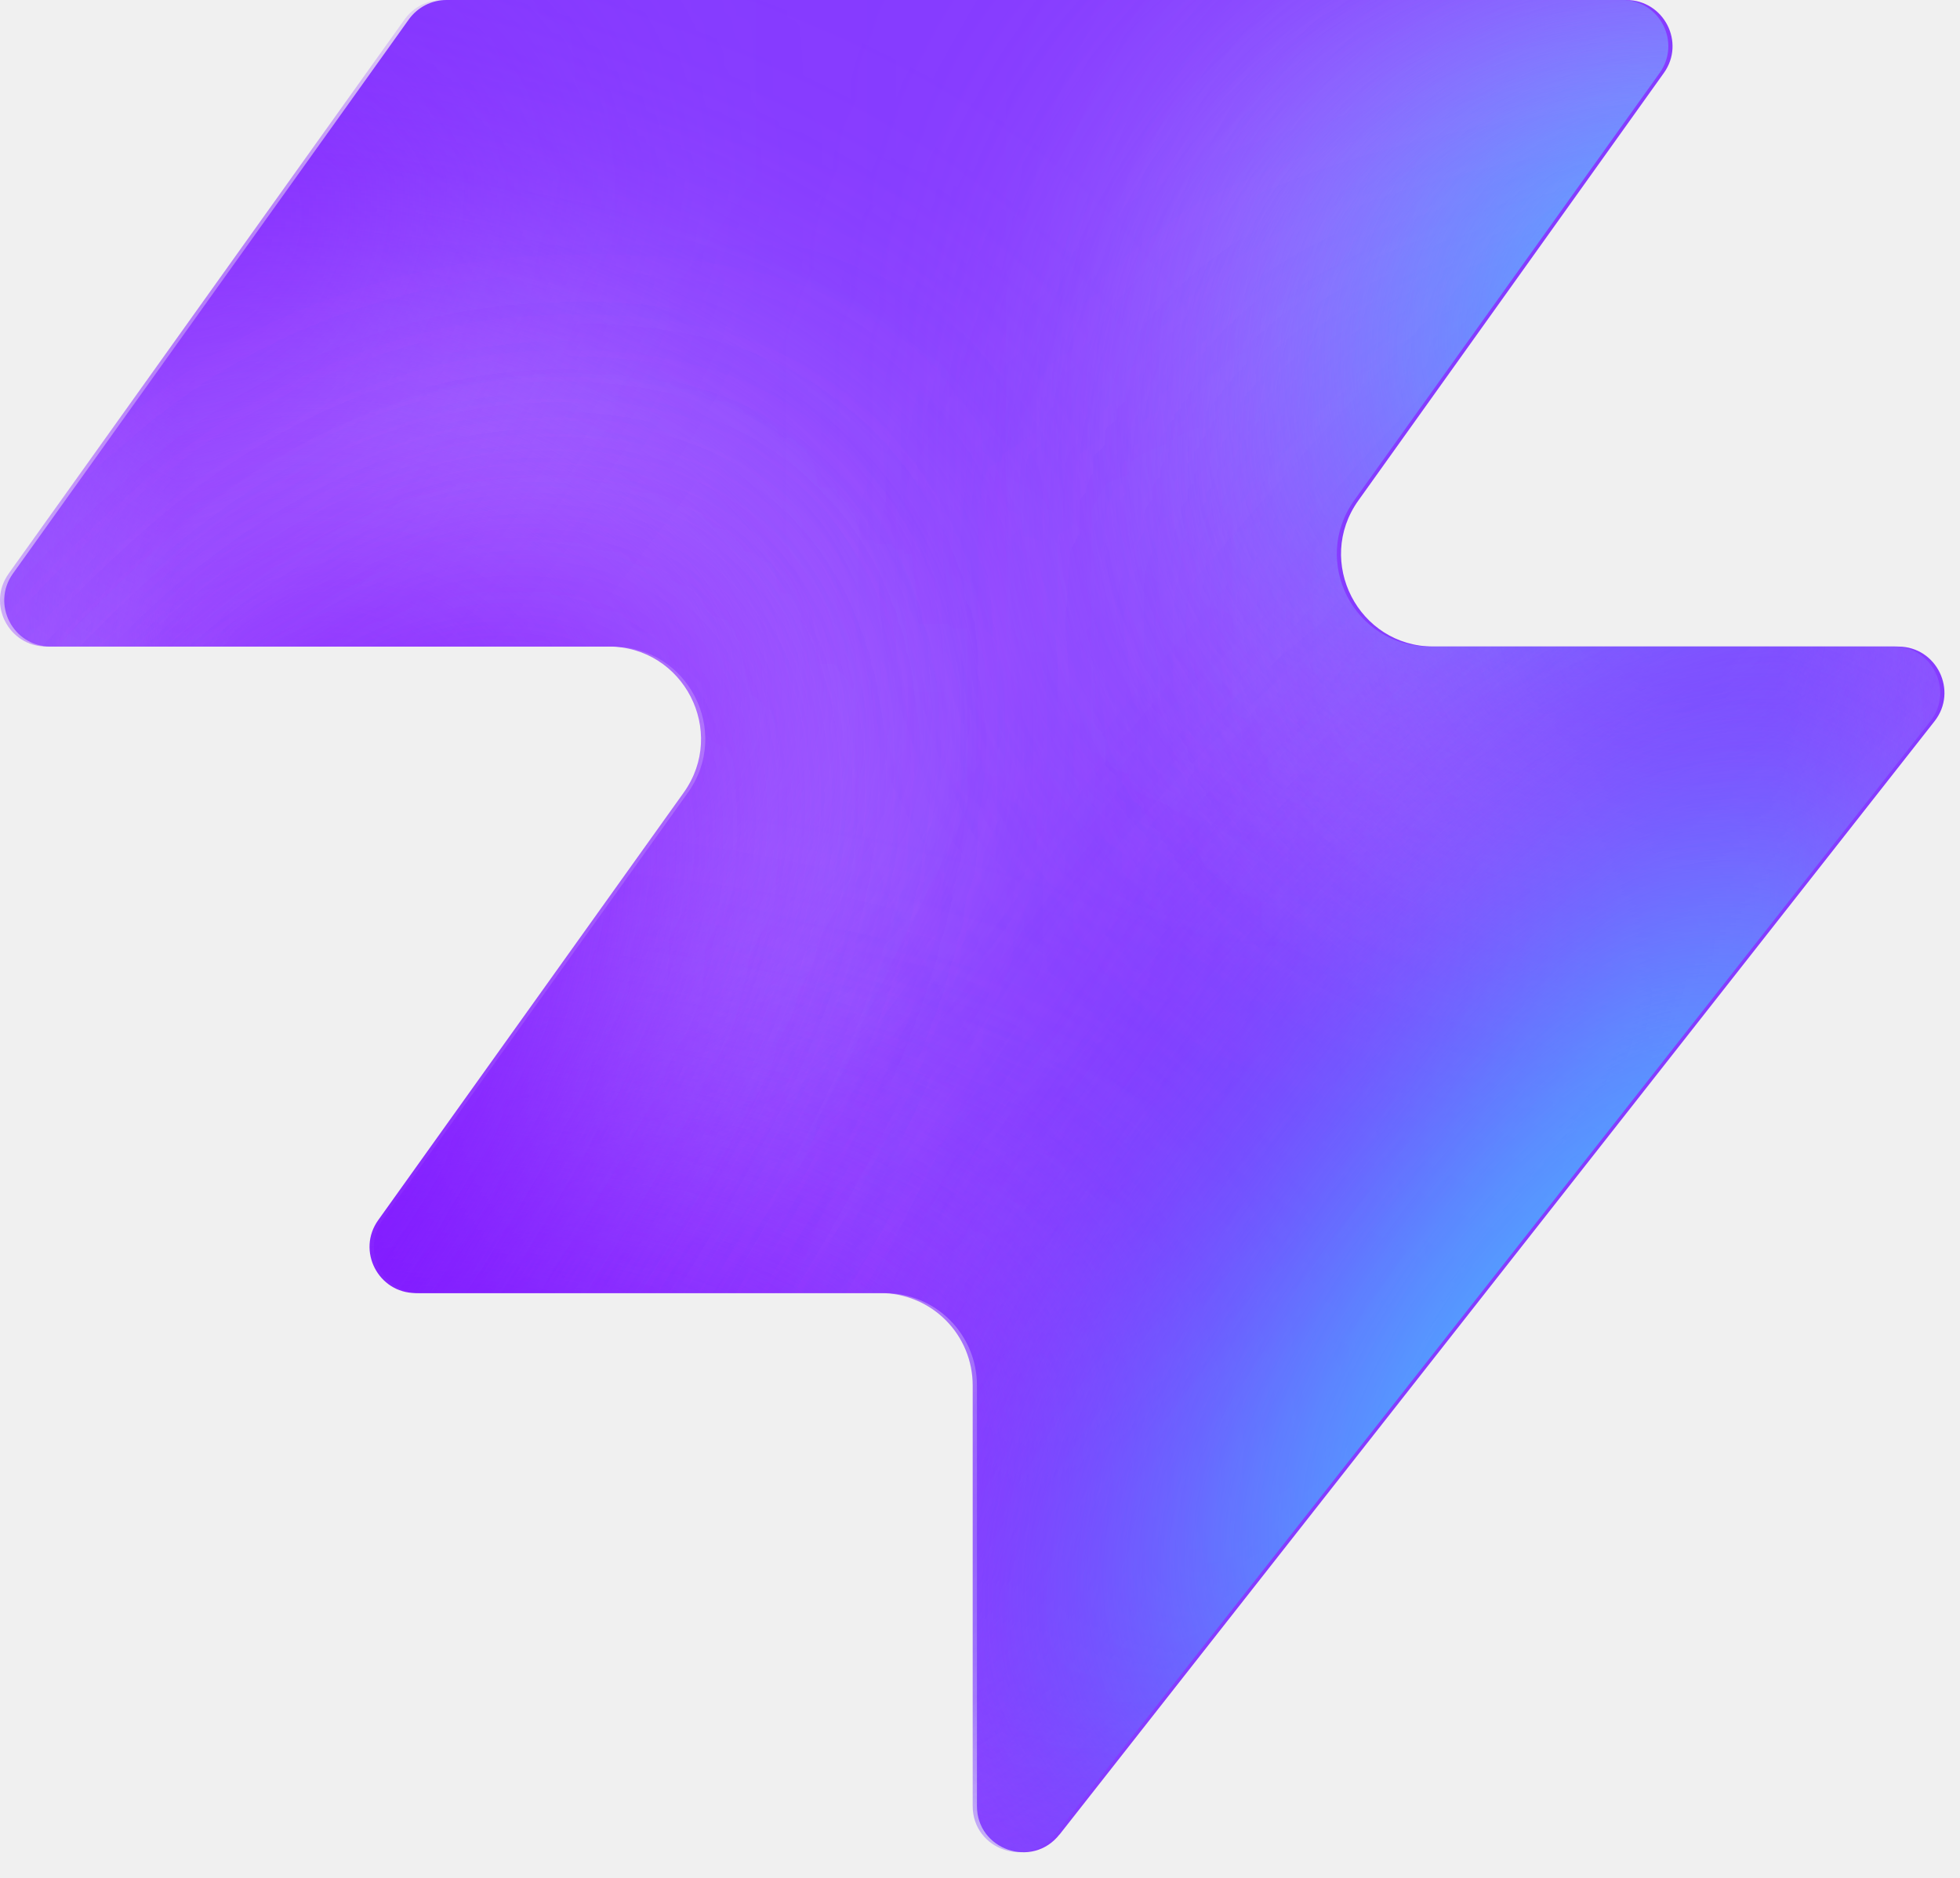
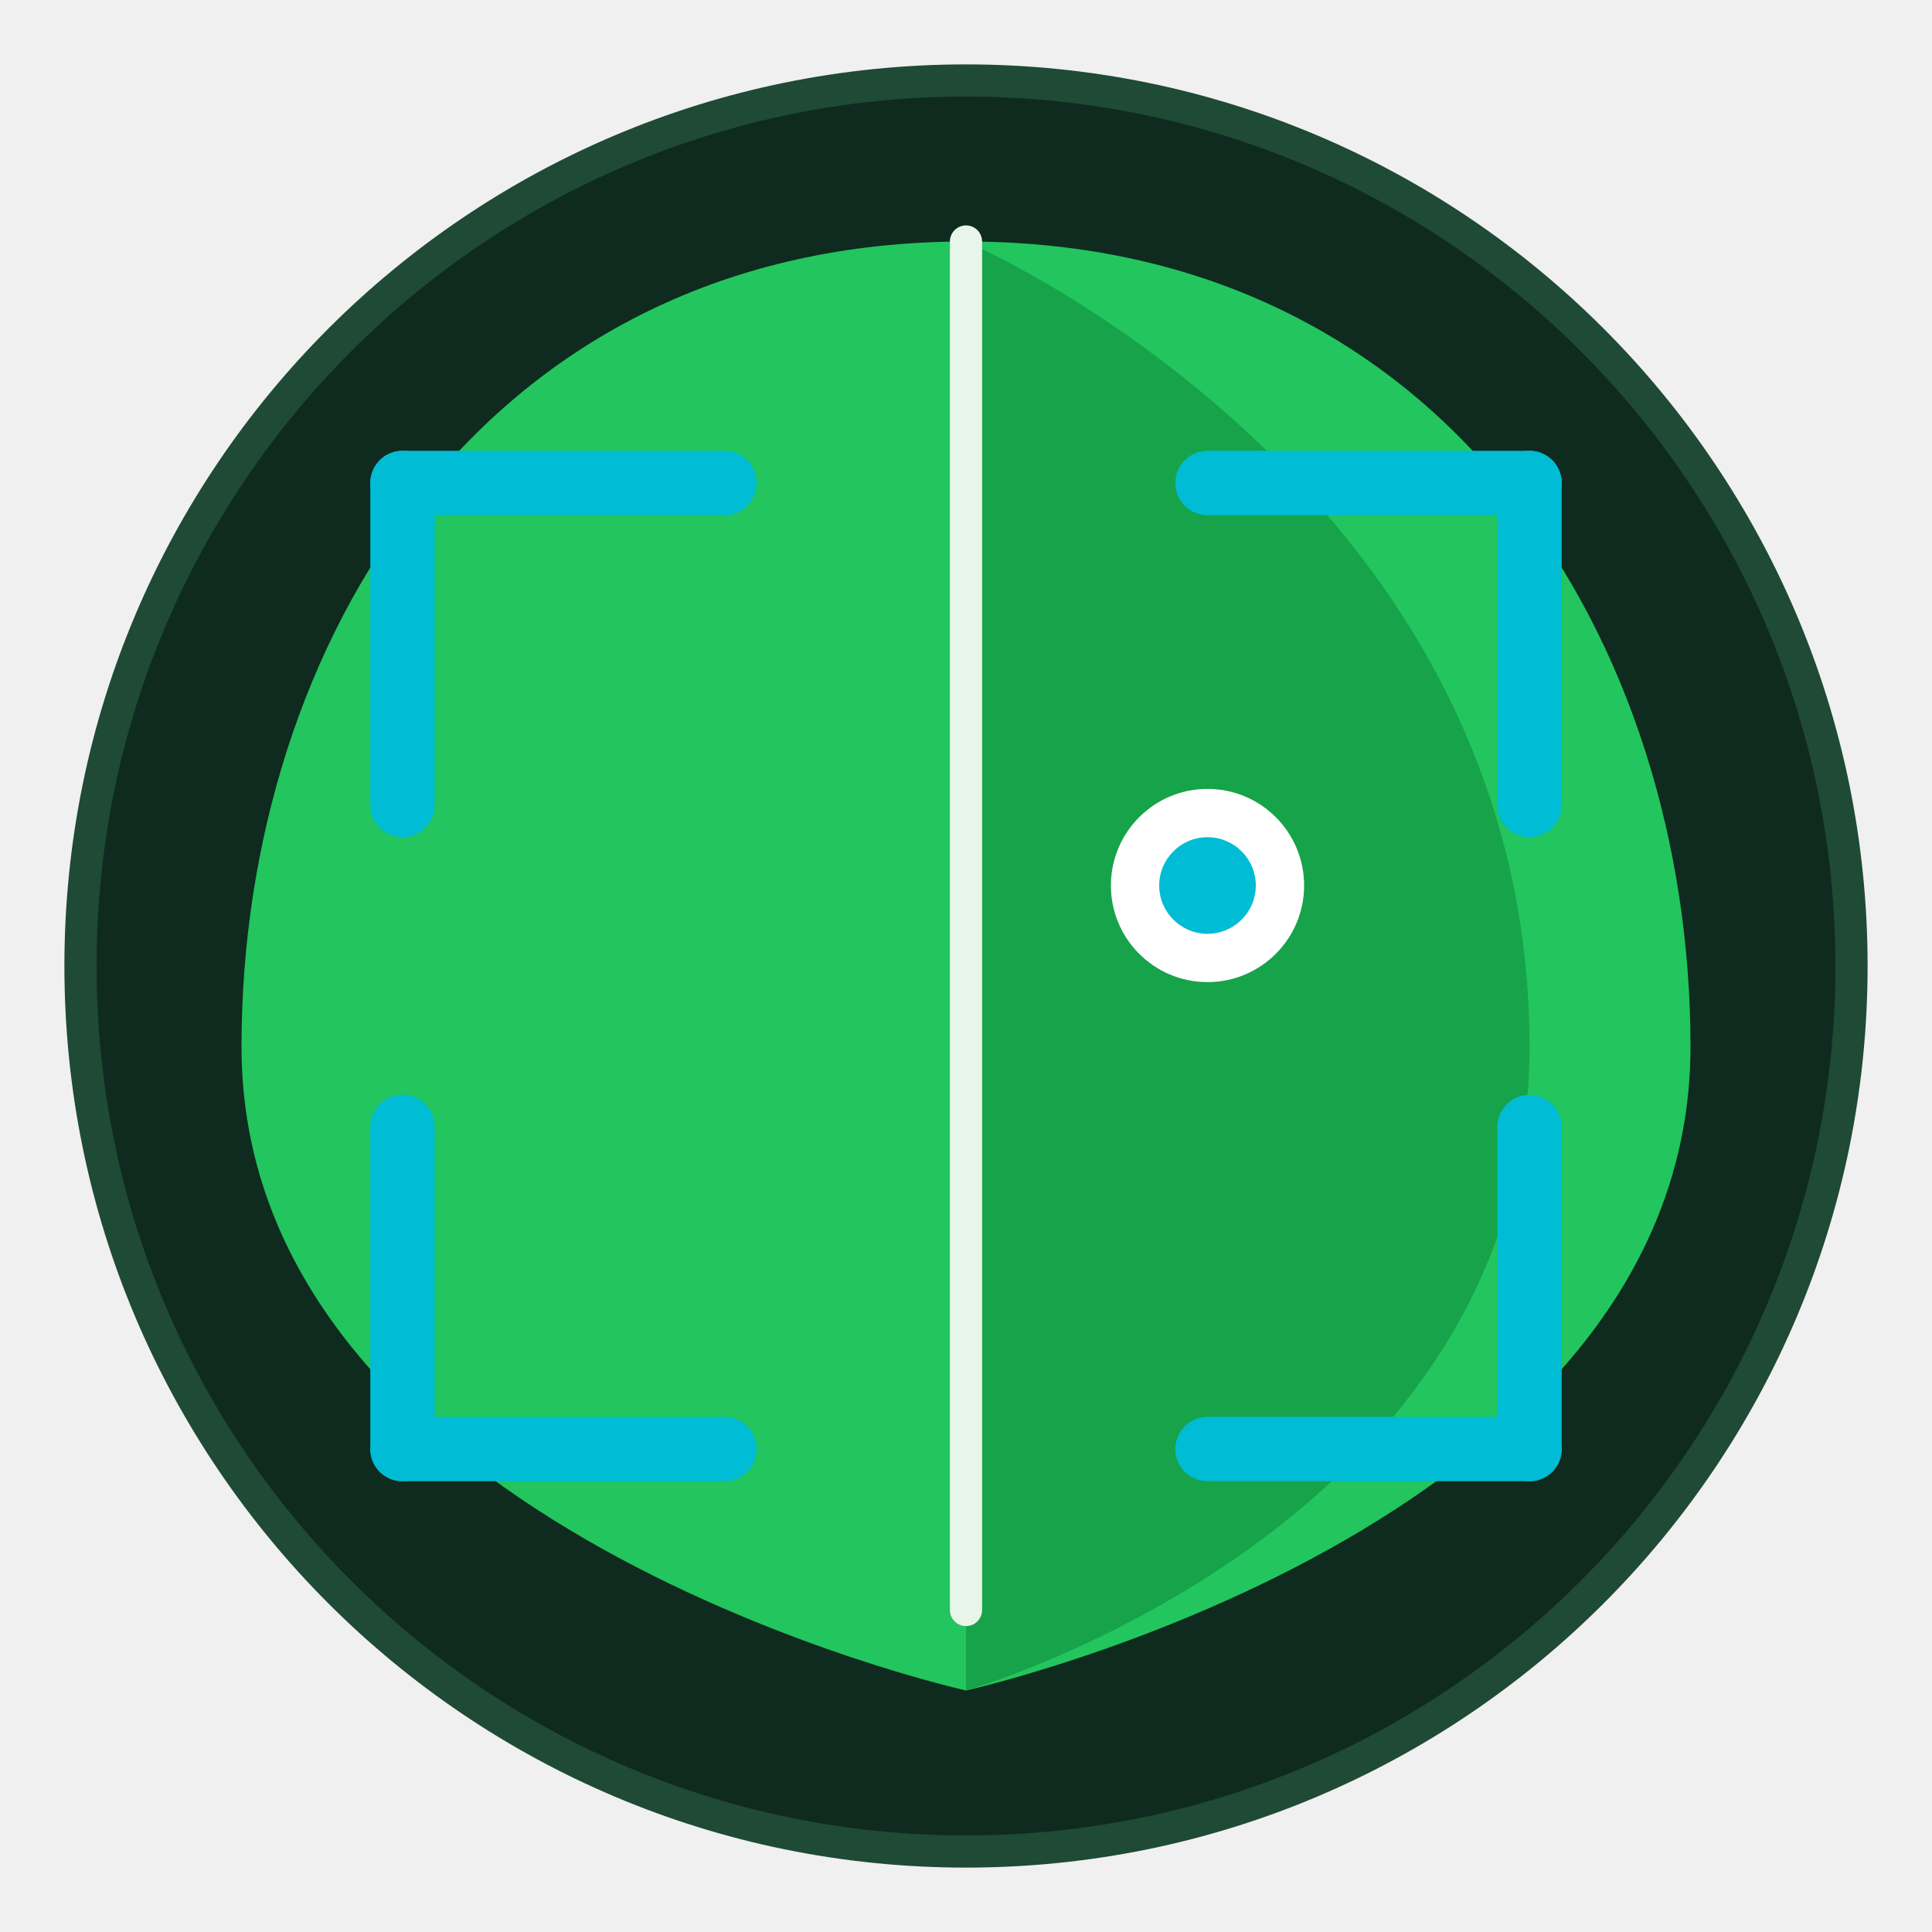
- <svg xmlns="http://www.w3.org/2000/svg" width="48" height="46" fill="none" viewBox="0 0 48 46">
-   <path fill="#863bff" d="M25.946 44.938c-.664.845-2.021.375-2.021-.698V33.937a2.26 2.26 0 0 0-2.262-2.262H10.287c-.92 0-1.456-1.04-.92-1.788l7.48-10.471c1.07-1.497 0-3.578-1.842-3.578H1.237c-.92 0-1.456-1.04-.92-1.788L10.013.474c.214-.297.556-.474.92-.474h28.894c.92 0 1.456 1.04.92 1.788l-7.48 10.471c-1.07 1.498 0 3.579 1.842 3.579h11.377c.943 0 1.473 1.088.89 1.83L25.947 44.94z" style="fill:#863bff;fill:color(display-p3 .525 .23 1);fill-opacity:1" />
-   <mask id="a" width="48" height="46" x="0" y="0" maskUnits="userSpaceOnUse" style="mask-type:alpha">
-     <path fill="#000" d="M25.842 44.938c-.664.844-2.021.375-2.021-.698V33.937a2.26 2.26 0 0 0-2.262-2.262H10.183c-.92 0-1.456-1.04-.92-1.788l7.48-10.471c1.07-1.498 0-3.579-1.842-3.579H1.133c-.92 0-1.456-1.04-.92-1.787L9.91.473c.214-.297.556-.474.92-.474h28.894c.92 0 1.456 1.04.92 1.788l-7.48 10.471c-1.07 1.498 0 3.578 1.842 3.578h11.377c.943 0 1.473 1.088.89 1.832L25.843 44.94z" style="fill:#000;fill-opacity:1" />
-   </mask>
-   <g mask="url(#a)">
-     <g filter="url(#b)">
-       <ellipse cx="5.508" cy="14.704" fill="#ede6ff" rx="5.508" ry="14.704" style="fill:#ede6ff;fill:color(display-p3 .927 .903 1);fill-opacity:1" transform="matrix(.00324 1 1 -.00324 -4.47 31.516)" />
-     </g>
-     <g filter="url(#c)">
-       <ellipse cx="10.399" cy="29.851" fill="#ede6ff" rx="10.399" ry="29.851" style="fill:#ede6ff;fill:color(display-p3 .927 .903 1);fill-opacity:1" transform="matrix(.00324 1 1 -.00324 -39.328 7.883)" />
-     </g>
-     <g filter="url(#d)">
-       <ellipse cx="5.508" cy="30.487" fill="#7e14ff" rx="5.508" ry="30.487" style="fill:#7e14ff;fill:color(display-p3 .492 .077 1);fill-opacity:1" transform="rotate(89.814 -25.913 -14.639)scale(1 -1)" />
-     </g>
-     <g filter="url(#e)">
-       <ellipse cx="5.508" cy="30.599" fill="#7e14ff" rx="5.508" ry="30.599" style="fill:#7e14ff;fill:color(display-p3 .492 .077 1);fill-opacity:1" transform="rotate(89.814 -32.644 -3.334)scale(1 -1)" />
-     </g>
-     <g filter="url(#f)">
-       <ellipse cx="5.508" cy="30.599" fill="#7e14ff" rx="5.508" ry="30.599" style="fill:#7e14ff;fill:color(display-p3 .492 .077 1);fill-opacity:1" transform="matrix(.00324 1 1 -.00324 -34.34 30.47)" />
-     </g>
-     <g filter="url(#g)">
-       <ellipse cx="14.072" cy="22.078" fill="#ede6ff" rx="14.072" ry="22.078" style="fill:#ede6ff;fill:color(display-p3 .927 .903 1);fill-opacity:1" transform="rotate(93.35 24.506 48.493)scale(-1 1)" />
-     </g>
-     <g filter="url(#h)">
-       <ellipse cx="3.47" cy="21.501" fill="#7e14ff" rx="3.47" ry="21.501" style="fill:#7e14ff;fill:color(display-p3 .492 .077 1);fill-opacity:1" transform="rotate(89.009 28.708 47.59)scale(-1 1)" />
-     </g>
-     <g filter="url(#i)">
-       <ellipse cx="3.47" cy="21.501" fill="#7e14ff" rx="3.47" ry="21.501" style="fill:#7e14ff;fill:color(display-p3 .492 .077 1);fill-opacity:1" transform="rotate(89.009 28.708 47.59)scale(-1 1)" />
-     </g>
-     <g filter="url(#j)">
-       <ellipse cx=".387" cy="8.972" fill="#7e14ff" rx="4.407" ry="29.108" style="fill:#7e14ff;fill:color(display-p3 .492 .077 1);fill-opacity:1" transform="rotate(39.51 .387 8.972)" />
-     </g>
-     <g filter="url(#k)">
-       <ellipse cx="47.523" cy="-6.092" fill="#7e14ff" rx="4.407" ry="29.108" style="fill:#7e14ff;fill:color(display-p3 .492 .077 1);fill-opacity:1" transform="rotate(37.892 47.523 -6.092)" />
-     </g>
-     <g filter="url(#l)">
-       <ellipse cx="41.412" cy="6.333" fill="#47bfff" rx="5.971" ry="9.665" style="fill:#47bfff;fill:color(display-p3 .28 .748 1);fill-opacity:1" transform="rotate(37.892 41.412 6.333)" />
-     </g>
-     <g filter="url(#m)">
-       <ellipse cx="-1.879" cy="38.332" fill="#7e14ff" rx="4.407" ry="29.108" style="fill:#7e14ff;fill:color(display-p3 .492 .077 1);fill-opacity:1" transform="rotate(37.892 -1.88 38.332)" />
-     </g>
-     <g filter="url(#n)">
-       <ellipse cx="-1.879" cy="38.332" fill="#7e14ff" rx="4.407" ry="29.108" style="fill:#7e14ff;fill:color(display-p3 .492 .077 1);fill-opacity:1" transform="rotate(37.892 -1.88 38.332)" />
-     </g>
-     <g filter="url(#o)">
-       <ellipse cx="35.651" cy="29.907" fill="#7e14ff" rx="4.407" ry="29.108" style="fill:#7e14ff;fill:color(display-p3 .492 .077 1);fill-opacity:1" transform="rotate(37.892 35.651 29.907)" />
-     </g>
-     <g filter="url(#p)">
-       <ellipse cx="38.418" cy="32.4" fill="#47bfff" rx="5.971" ry="15.297" style="fill:#47bfff;fill:color(display-p3 .28 .748 1);fill-opacity:1" transform="rotate(37.892 38.418 32.4)" />
-     </g>
-   </g>
-   <defs>
-     <filter id="b" width="60.045" height="41.654" x="-19.77" y="16.149" color-interpolation-filters="sRGB" filterUnits="userSpaceOnUse">
-       <feFlood flood-opacity="0" result="BackgroundImageFix" />
-       <feBlend in="SourceGraphic" in2="BackgroundImageFix" result="shape" />
-       <feGaussianBlur result="effect1_foregroundBlur_2002_17158" stdDeviation="7.659" />
-     </filter>
-     <filter id="c" width="90.34" height="51.437" x="-54.613" y="-7.533" color-interpolation-filters="sRGB" filterUnits="userSpaceOnUse">
-       <feFlood flood-opacity="0" result="BackgroundImageFix" />
-       <feBlend in="SourceGraphic" in2="BackgroundImageFix" result="shape" />
-       <feGaussianBlur result="effect1_foregroundBlur_2002_17158" stdDeviation="7.659" />
-     </filter>
-     <filter id="d" width="79.355" height="29.4" x="-49.64" y="2.03" color-interpolation-filters="sRGB" filterUnits="userSpaceOnUse">
-       <feFlood flood-opacity="0" result="BackgroundImageFix" />
-       <feBlend in="SourceGraphic" in2="BackgroundImageFix" result="shape" />
-       <feGaussianBlur result="effect1_foregroundBlur_2002_17158" stdDeviation="4.596" />
-     </filter>
-     <filter id="e" width="79.579" height="29.4" x="-45.045" y="20.029" color-interpolation-filters="sRGB" filterUnits="userSpaceOnUse">
-       <feFlood flood-opacity="0" result="BackgroundImageFix" />
-       <feBlend in="SourceGraphic" in2="BackgroundImageFix" result="shape" />
-       <feGaussianBlur result="effect1_foregroundBlur_2002_17158" stdDeviation="4.596" />
-     </filter>
-     <filter id="f" width="79.579" height="29.4" x="-43.513" y="21.178" color-interpolation-filters="sRGB" filterUnits="userSpaceOnUse">
-       <feFlood flood-opacity="0" result="BackgroundImageFix" />
-       <feBlend in="SourceGraphic" in2="BackgroundImageFix" result="shape" />
-       <feGaussianBlur result="effect1_foregroundBlur_2002_17158" stdDeviation="4.596" />
-     </filter>
-     <filter id="g" width="74.749" height="58.852" x="15.756" y="-17.901" color-interpolation-filters="sRGB" filterUnits="userSpaceOnUse">
-       <feFlood flood-opacity="0" result="BackgroundImageFix" />
-       <feBlend in="SourceGraphic" in2="BackgroundImageFix" result="shape" />
-       <feGaussianBlur result="effect1_foregroundBlur_2002_17158" stdDeviation="7.659" />
-     </filter>
-     <filter id="h" width="61.377" height="25.362" x="23.548" y="2.284" color-interpolation-filters="sRGB" filterUnits="userSpaceOnUse">
-       <feFlood flood-opacity="0" result="BackgroundImageFix" />
-       <feBlend in="SourceGraphic" in2="BackgroundImageFix" result="shape" />
-       <feGaussianBlur result="effect1_foregroundBlur_2002_17158" stdDeviation="4.596" />
-     </filter>
-     <filter id="i" width="61.377" height="25.362" x="23.548" y="2.284" color-interpolation-filters="sRGB" filterUnits="userSpaceOnUse">
-       <feFlood flood-opacity="0" result="BackgroundImageFix" />
-       <feBlend in="SourceGraphic" in2="BackgroundImageFix" result="shape" />
-       <feGaussianBlur result="effect1_foregroundBlur_2002_17158" stdDeviation="4.596" />
-     </filter>
-     <filter id="j" width="56.045" height="63.649" x="-27.636" y="-22.853" color-interpolation-filters="sRGB" filterUnits="userSpaceOnUse">
-       <feFlood flood-opacity="0" result="BackgroundImageFix" />
-       <feBlend in="SourceGraphic" in2="BackgroundImageFix" result="shape" />
-       <feGaussianBlur result="effect1_foregroundBlur_2002_17158" stdDeviation="4.596" />
-     </filter>
-     <filter id="k" width="54.814" height="64.646" x="20.116" y="-38.415" color-interpolation-filters="sRGB" filterUnits="userSpaceOnUse">
-       <feFlood flood-opacity="0" result="BackgroundImageFix" />
-       <feBlend in="SourceGraphic" in2="BackgroundImageFix" result="shape" />
-       <feGaussianBlur result="effect1_foregroundBlur_2002_17158" stdDeviation="4.596" />
-     </filter>
-     <filter id="l" width="33.541" height="35.313" x="24.641" y="-11.323" color-interpolation-filters="sRGB" filterUnits="userSpaceOnUse">
-       <feFlood flood-opacity="0" result="BackgroundImageFix" />
-       <feBlend in="SourceGraphic" in2="BackgroundImageFix" result="shape" />
-       <feGaussianBlur result="effect1_foregroundBlur_2002_17158" stdDeviation="4.596" />
-     </filter>
-     <filter id="m" width="54.814" height="64.646" x="-29.286" y="6.009" color-interpolation-filters="sRGB" filterUnits="userSpaceOnUse">
-       <feFlood flood-opacity="0" result="BackgroundImageFix" />
-       <feBlend in="SourceGraphic" in2="BackgroundImageFix" result="shape" />
-       <feGaussianBlur result="effect1_foregroundBlur_2002_17158" stdDeviation="4.596" />
-     </filter>
-     <filter id="n" width="54.814" height="64.646" x="-29.286" y="6.009" color-interpolation-filters="sRGB" filterUnits="userSpaceOnUse">
-       <feFlood flood-opacity="0" result="BackgroundImageFix" />
-       <feBlend in="SourceGraphic" in2="BackgroundImageFix" result="shape" />
-       <feGaussianBlur result="effect1_foregroundBlur_2002_17158" stdDeviation="4.596" />
-     </filter>
-     <filter id="o" width="54.814" height="64.646" x="8.244" y="-2.416" color-interpolation-filters="sRGB" filterUnits="userSpaceOnUse">
-       <feFlood flood-opacity="0" result="BackgroundImageFix" />
-       <feBlend in="SourceGraphic" in2="BackgroundImageFix" result="shape" />
-       <feGaussianBlur result="effect1_foregroundBlur_2002_17158" stdDeviation="4.596" />
-     </filter>
-     <filter id="p" width="39.409" height="43.623" x="18.713" y="10.588" color-interpolation-filters="sRGB" filterUnits="userSpaceOnUse">
-       <feFlood flood-opacity="0" result="BackgroundImageFix" />
-       <feBlend in="SourceGraphic" in2="BackgroundImageFix" result="shape" />
-       <feGaussianBlur result="effect1_foregroundBlur_2002_17158" stdDeviation="4.596" />
-     </filter>
-   </defs>
+ <svg xmlns="http://www.w3.org/2000/svg" viewBox="0 0 120 120" width="100%" height="100%">
+   <circle cx="60" cy="60" r="55" fill="#0F2A1E" stroke="#1F4A35" stroke-width="2" />
+   <path d="M60,15 C90,15 105,40 105,65 C105,95 60,105 60,105 C60,105 15,95 15,65 C15,40 30,15 60,15 Z" fill="#22C55E" />
+   <path d="M60,15 C60,15 95,30 95,65 C95,95 60,105 60,105 Z" fill="#16A34A" />
+   <path d="M60,15 L60,100" stroke="#E8F5E9" stroke-width="2" stroke-linecap="round" />
+   <path d="M25,30 L45,30" stroke="#00BCD4" stroke-width="4" stroke-linecap="round" fill="none" />
+   <path d="M25,30 L25,50" stroke="#00BCD4" stroke-width="4" stroke-linecap="round" fill="none" />
+   <path d="M95,30 L75,30" stroke="#00BCD4" stroke-width="4" stroke-linecap="round" fill="none" />
+   <path d="M95,30 L95,50" stroke="#00BCD4" stroke-width="4" stroke-linecap="round" fill="none" />
+   <path d="M25,90 L45,90" stroke="#00BCD4" stroke-width="4" stroke-linecap="round" fill="none" />
+   <path d="M25,90 L25,70" stroke="#00BCD4" stroke-width="4" stroke-linecap="round" fill="none" />
+   <path d="M95,90 L75,90" stroke="#00BCD4" stroke-width="4" stroke-linecap="round" fill="none" />
+   <path d="M95,90 L95,70" stroke="#00BCD4" stroke-width="4" stroke-linecap="round" fill="none" />
+   <circle cx="75" cy="55" r="6" fill="#FFFFFF" />
+   <circle cx="75" cy="55" r="3" fill="#00BCD4" />
</svg>
